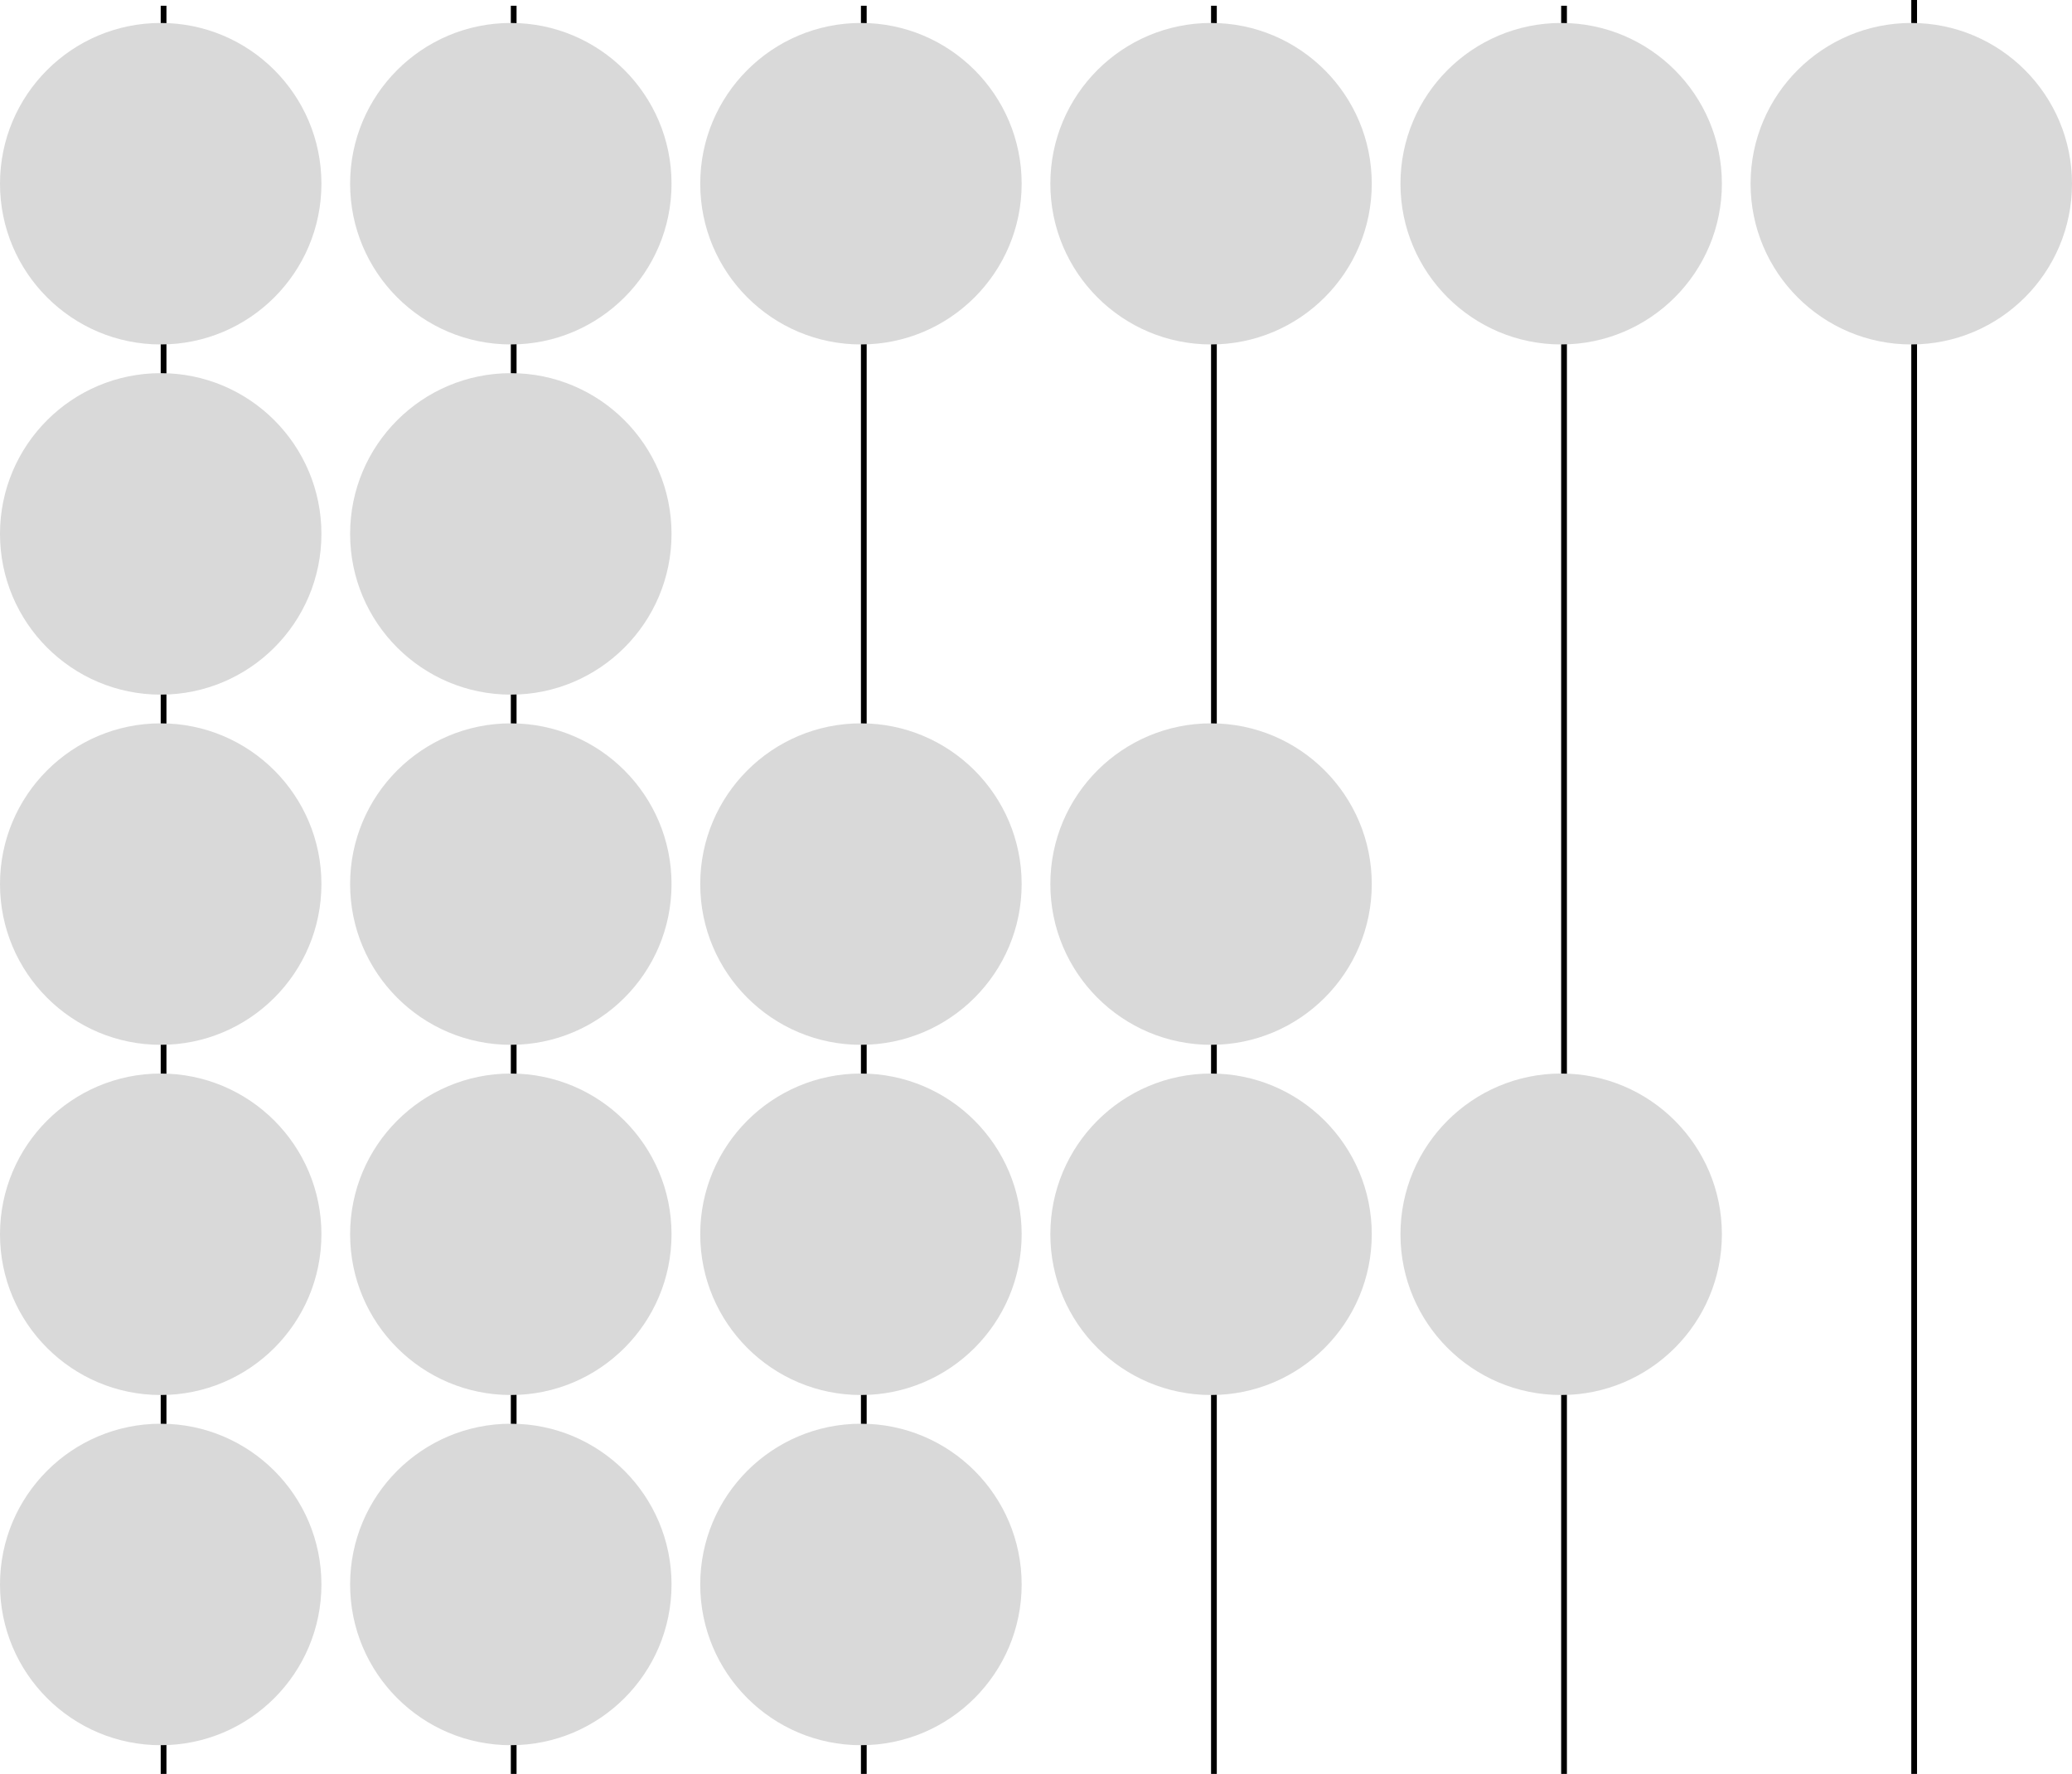
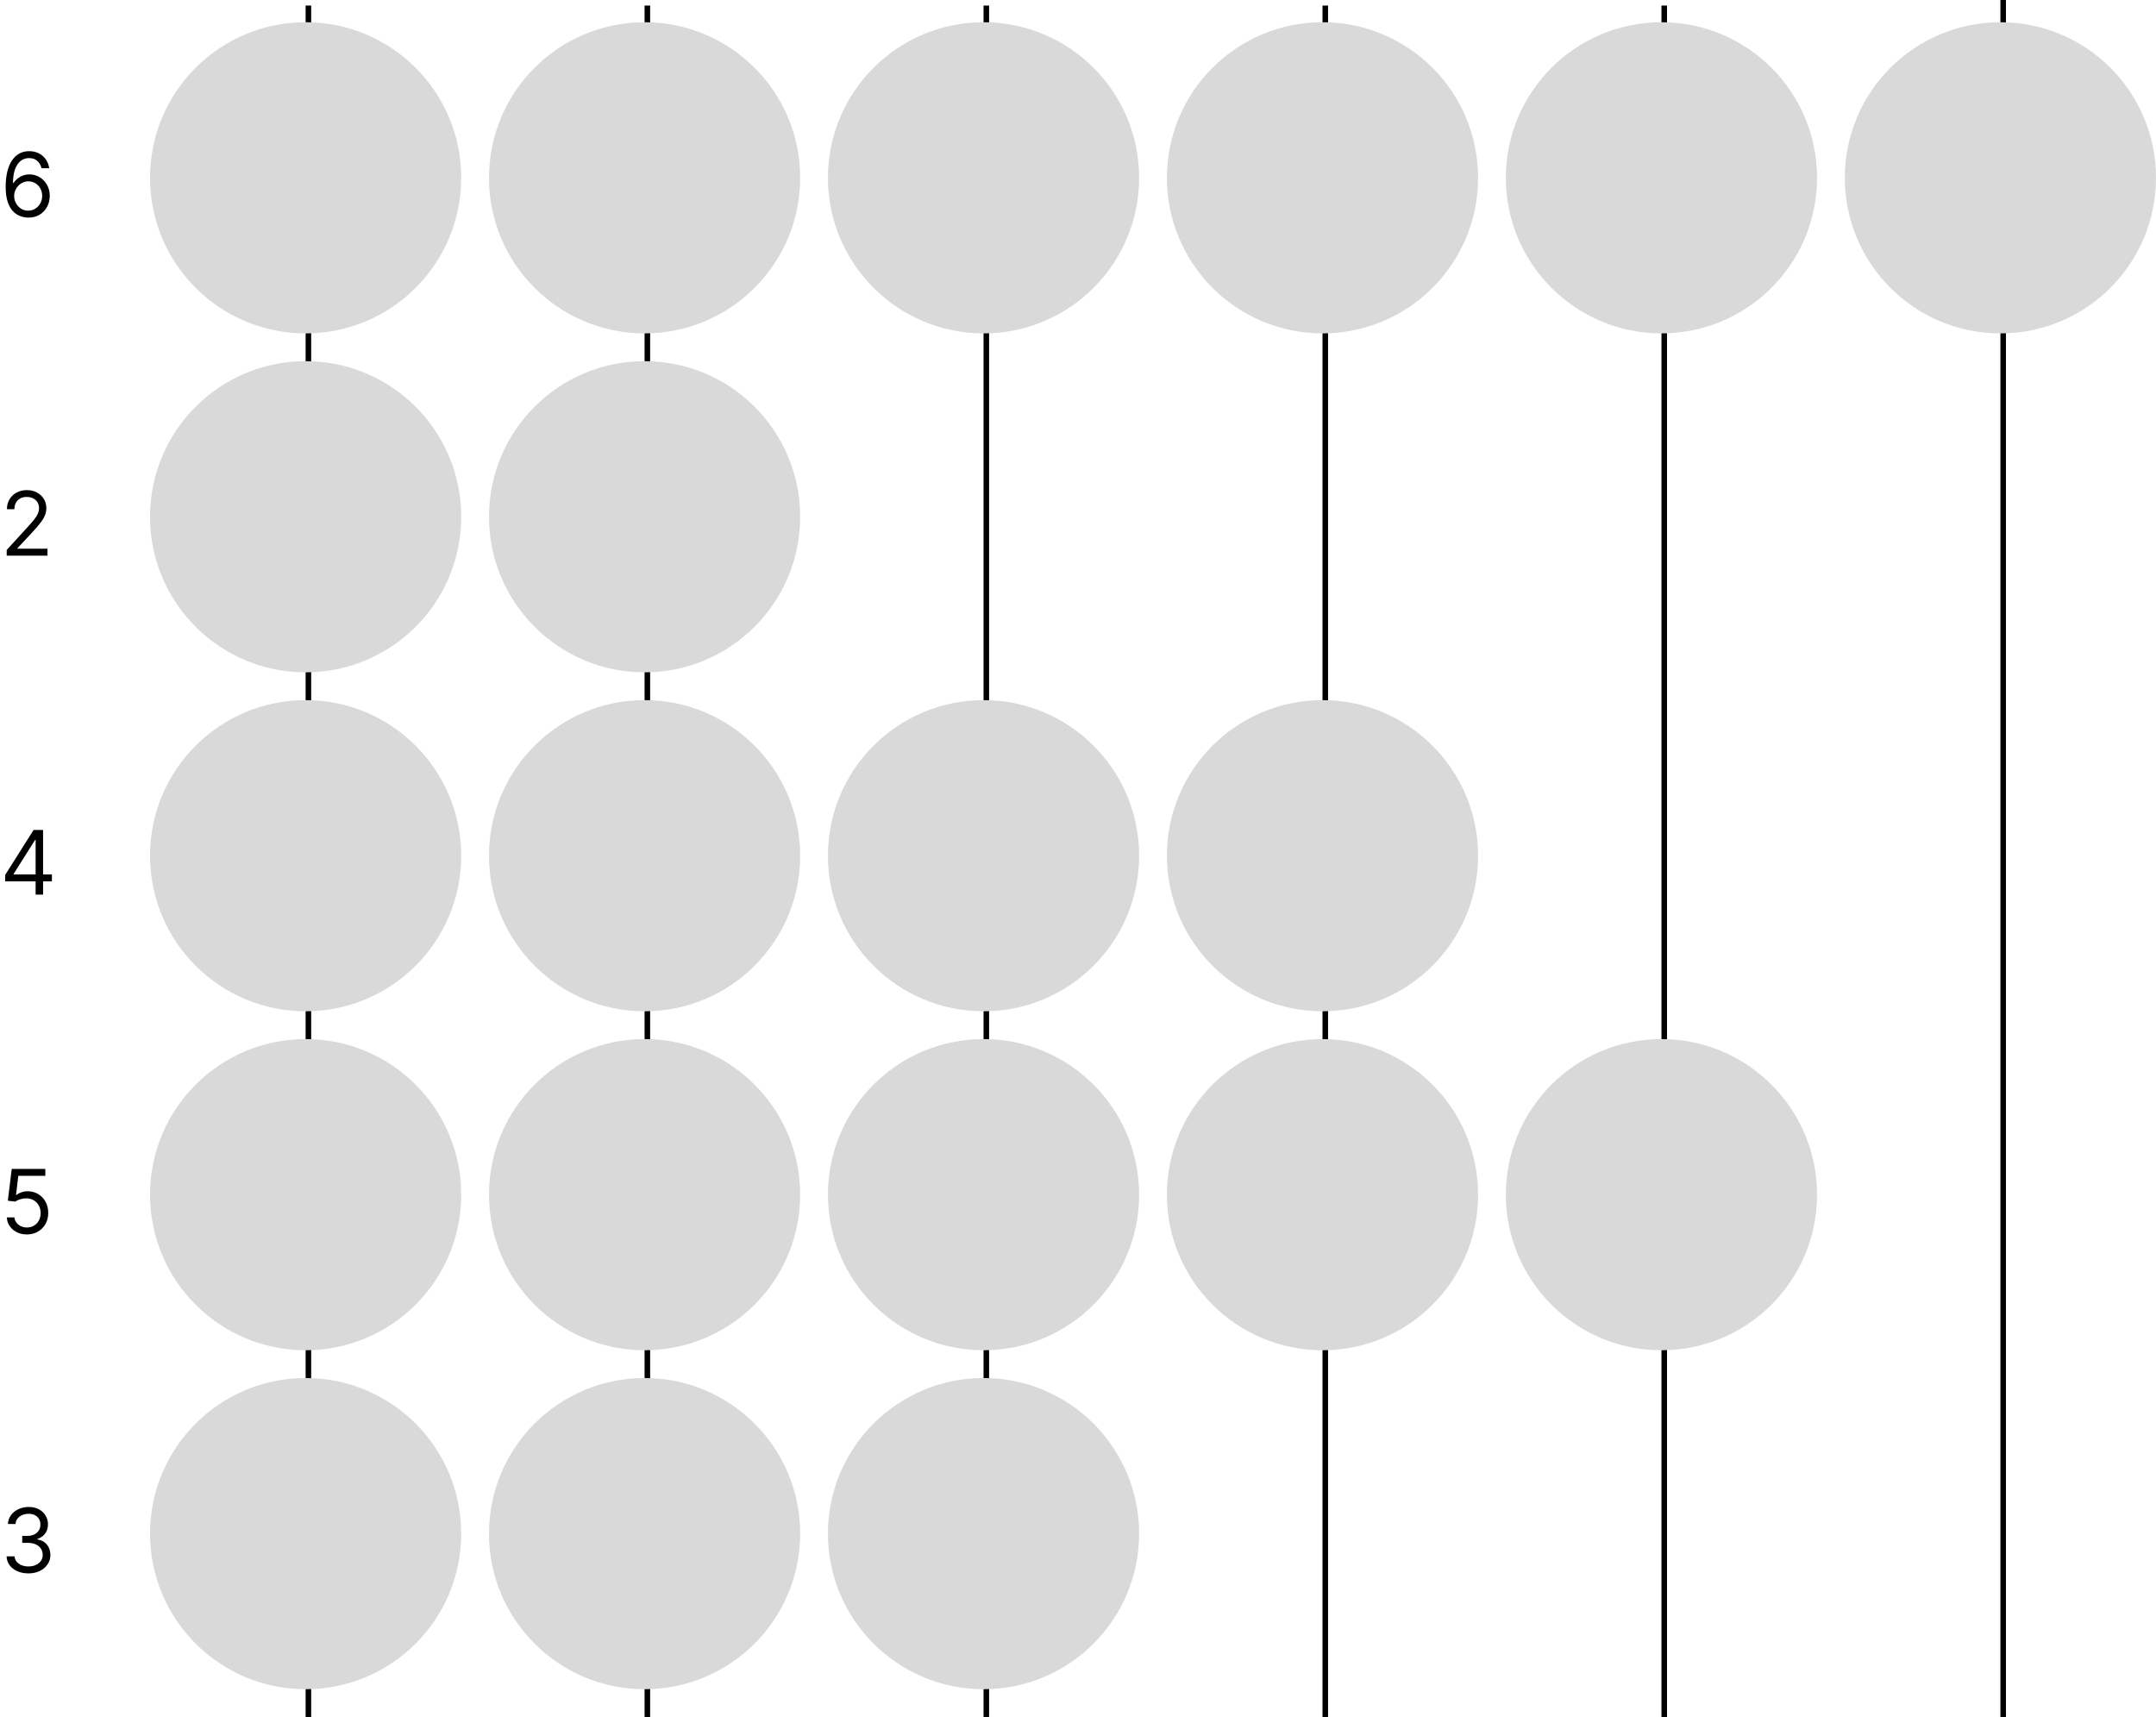
- <svg xmlns="http://www.w3.org/2000/svg" width="361" height="309" viewBox="0 0 361 309" fill="none">
-   <line x1="28.5" y1="1" x2="28.5" y2="309" stroke="black" />
-   <line x1="89.5" y1="1" x2="89.5" y2="309" stroke="black" />
-   <line x1="150.5" y1="1" x2="150.5" y2="309" stroke="black" />
-   <line x1="211.5" y1="1" x2="211.5" y2="309" stroke="black" />
-   <line x1="272.5" y1="1" x2="272.5" y2="309" stroke="black" />
-   <line x1="333.5" x2="333.5" y2="309" stroke="black" />
-   <circle cx="28" cy="32" r="28" fill="#D9D9D9" />
-   <circle cx="28" cy="93" r="28" fill="#D9D9D9" />
-   <circle cx="89" cy="93" r="28" fill="#D9D9D9" />
-   <circle cx="28" cy="154" r="28" fill="#D9D9D9" />
-   <circle cx="28" cy="215" r="28" fill="#D9D9D9" />
-   <circle cx="28" cy="276" r="28" fill="#D9D9D9" />
-   <circle cx="89" cy="276" r="28" fill="#D9D9D9" />
-   <circle cx="89" cy="215" r="28" fill="#D9D9D9" />
-   <circle cx="150" cy="215" r="28" fill="#D9D9D9" />
-   <circle cx="211" cy="215" r="28" fill="#D9D9D9" />
-   <circle cx="272" cy="215" r="28" fill="#D9D9D9" />
-   <circle cx="89" cy="154" r="28" fill="#D9D9D9" />
-   <circle cx="150" cy="154" r="28" fill="#D9D9D9" />
-   <circle cx="211" cy="154" r="28" fill="#D9D9D9" />
-   <circle cx="150" cy="276" r="28" fill="#D9D9D9" />
-   <circle cx="211" cy="32" r="28" fill="#D9D9D9" />
-   <circle cx="272" cy="32" r="28" fill="#D9D9D9" />
-   <circle cx="333" cy="32" r="28" fill="#D9D9D9" />
-   <circle cx="150" cy="32" r="28" fill="#D9D9D9" />
-   <circle cx="89" cy="32" r="28" fill="#D9D9D9" />
+ <svg xmlns="http://www.w3.org/2000/svg" width="388" height="309" viewBox="0 0 388 309" fill="none">
+   <line x1="55.5" y1="1" x2="55.5" y2="309" stroke="black" />
+   <line x1="116.5" y1="1" x2="116.5" y2="309" stroke="black" />
+   <line x1="177.5" y1="1" x2="177.5" y2="309" stroke="black" />
+   <line x1="238.5" y1="1" x2="238.5" y2="309" stroke="black" />
+   <line x1="299.5" y1="1" x2="299.5" y2="309" stroke="black" />
+   <line x1="360.5" x2="360.5" y2="309" stroke="black" />
+   <circle cx="55" cy="32" r="28" fill="#D9D9D9" />
+   <circle cx="55" cy="93" r="28" fill="#D9D9D9" />
+   <circle cx="116" cy="93" r="28" fill="#D9D9D9" />
+   <circle cx="55" cy="154" r="28" fill="#D9D9D9" />
+   <circle cx="55" cy="215" r="28" fill="#D9D9D9" />
+   <circle cx="55" cy="276" r="28" fill="#D9D9D9" />
+   <circle cx="116" cy="276" r="28" fill="#D9D9D9" />
+   <circle cx="116" cy="215" r="28" fill="#D9D9D9" />
+   <circle cx="177" cy="215" r="28" fill="#D9D9D9" />
+   <circle cx="238" cy="215" r="28" fill="#D9D9D9" />
+   <circle cx="299" cy="215" r="28" fill="#D9D9D9" />
+   <circle cx="116" cy="154" r="28" fill="#D9D9D9" />
+   <circle cx="177" cy="154" r="28" fill="#D9D9D9" />
+   <circle cx="238" cy="154" r="28" fill="#D9D9D9" />
+   <circle cx="177" cy="276" r="28" fill="#D9D9D9" />
+   <circle cx="238" cy="32" r="28" fill="#D9D9D9" />
+   <circle cx="299" cy="32" r="28" fill="#D9D9D9" />
+   <circle cx="360" cy="32" r="28" fill="#D9D9D9" />
+   <circle cx="177" cy="32" r="28" fill="#D9D9D9" />
+   <circle cx="116" cy="32" r="28" fill="#D9D9D9" />
+   <path d="M5.068 39.159C4.591 39.151 4.114 39.061 3.636 38.886C3.159 38.712 2.723 38.419 2.33 38.006C1.936 37.589 1.619 37.026 1.381 36.318C1.142 35.606 1.023 34.712 1.023 33.636C1.023 32.606 1.119 31.693 1.312 30.898C1.506 30.099 1.786 29.426 2.153 28.881C2.521 28.331 2.964 27.915 3.483 27.631C4.006 27.347 4.595 27.204 5.25 27.204C5.902 27.204 6.481 27.335 6.989 27.597C7.5 27.854 7.917 28.214 8.239 28.676C8.561 29.138 8.769 29.671 8.864 30.273H7.477C7.348 29.75 7.098 29.316 6.727 28.972C6.356 28.627 5.864 28.454 5.25 28.454C4.348 28.454 3.638 28.847 3.119 29.631C2.604 30.415 2.345 31.515 2.341 32.932H2.432C2.644 32.61 2.896 32.335 3.188 32.108C3.483 31.877 3.809 31.699 4.165 31.574C4.521 31.449 4.898 31.386 5.295 31.386C5.962 31.386 6.572 31.553 7.125 31.886C7.678 32.216 8.121 32.672 8.455 33.256C8.788 33.835 8.955 34.5 8.955 35.25C8.955 35.97 8.794 36.629 8.472 37.227C8.15 37.822 7.697 38.295 7.114 38.648C6.534 38.996 5.852 39.167 5.068 39.159ZM5.068 37.909C5.545 37.909 5.973 37.79 6.352 37.551C6.735 37.312 7.036 36.992 7.256 36.591C7.479 36.189 7.591 35.742 7.591 35.25C7.591 34.769 7.483 34.331 7.267 33.938C7.055 33.54 6.761 33.224 6.386 32.989C6.015 32.754 5.591 32.636 5.114 32.636C4.754 32.636 4.419 32.708 4.108 32.852C3.797 32.992 3.525 33.186 3.29 33.432C3.059 33.678 2.877 33.96 2.744 34.278C2.612 34.593 2.545 34.924 2.545 35.273C2.545 35.735 2.653 36.167 2.869 36.568C3.089 36.97 3.388 37.294 3.767 37.54C4.15 37.786 4.583 37.909 5.068 37.909Z" fill="black" />
+   <path d="M1.205 100V98.977L5.045 94.773C5.496 94.28 5.867 93.852 6.159 93.489C6.451 93.121 6.667 92.776 6.807 92.454C6.951 92.129 7.023 91.788 7.023 91.432C7.023 91.023 6.924 90.669 6.727 90.369C6.534 90.07 6.269 89.839 5.932 89.676C5.595 89.513 5.216 89.432 4.795 89.432C4.348 89.432 3.958 89.525 3.625 89.71C3.295 89.892 3.04 90.148 2.858 90.477C2.68 90.807 2.591 91.193 2.591 91.636H1.25C1.25 90.954 1.407 90.356 1.722 89.841C2.036 89.326 2.464 88.924 3.006 88.636C3.551 88.349 4.163 88.204 4.841 88.204C5.523 88.204 6.127 88.349 6.653 88.636C7.18 88.924 7.593 89.312 7.892 89.801C8.191 90.29 8.341 90.833 8.341 91.432C8.341 91.86 8.263 92.278 8.108 92.688C7.956 93.093 7.691 93.546 7.312 94.046C6.938 94.542 6.417 95.148 5.75 95.864L3.136 98.659V98.75H8.545V100H1.205Z" fill="black" />
+   <path d="M0.932 158.614V157.455L6.045 149.364H6.886V151.159H6.318L2.455 157.273V157.364H9.341V158.614H0.932ZM6.409 161V158.261V157.722V149.364H7.75V161H6.409Z" fill="black" />
+   <path d="M4.841 222.159C4.174 222.159 3.574 222.027 3.04 221.761C2.506 221.496 2.078 221.133 1.756 220.67C1.434 220.208 1.258 219.682 1.227 219.091H2.591C2.644 219.617 2.883 220.053 3.307 220.398C3.735 220.739 4.246 220.909 4.841 220.909C5.318 220.909 5.742 220.797 6.114 220.574C6.489 220.35 6.782 220.044 6.994 219.653C7.21 219.259 7.318 218.814 7.318 218.318C7.318 217.811 7.206 217.358 6.983 216.96C6.763 216.559 6.46 216.242 6.074 216.011C5.688 215.78 5.246 215.663 4.75 215.659C4.394 215.655 4.028 215.71 3.653 215.824C3.278 215.934 2.97 216.076 2.727 216.25L1.409 216.091L2.114 210.364H8.159V211.614H3.295L2.886 215.045H2.955C3.193 214.856 3.492 214.699 3.852 214.574C4.212 214.449 4.587 214.386 4.977 214.386C5.689 214.386 6.324 214.557 6.881 214.898C7.441 215.235 7.881 215.697 8.199 216.284C8.521 216.871 8.682 217.542 8.682 218.295C8.682 219.038 8.515 219.701 8.182 220.284C7.852 220.864 7.398 221.322 6.818 221.659C6.239 221.992 5.58 222.159 4.841 222.159Z" fill="black" />
+   <path d="M5.136 283.159C4.386 283.159 3.718 283.03 3.131 282.773C2.547 282.515 2.083 282.157 1.739 281.699C1.398 281.237 1.212 280.701 1.182 280.091H2.614C2.644 280.466 2.773 280.79 3 281.062C3.227 281.331 3.525 281.54 3.892 281.688C4.259 281.835 4.667 281.909 5.114 281.909C5.614 281.909 6.057 281.822 6.443 281.648C6.83 281.473 7.133 281.231 7.352 280.92C7.572 280.61 7.682 280.25 7.682 279.841C7.682 279.413 7.576 279.036 7.364 278.71C7.152 278.381 6.841 278.123 6.432 277.938C6.023 277.752 5.523 277.659 4.932 277.659H4V276.409H4.932C5.394 276.409 5.799 276.326 6.148 276.159C6.5 275.992 6.775 275.758 6.972 275.455C7.172 275.152 7.273 274.795 7.273 274.386C7.273 273.992 7.186 273.65 7.011 273.358C6.837 273.066 6.591 272.839 6.273 272.676C5.958 272.513 5.587 272.432 5.159 272.432C4.758 272.432 4.379 272.506 4.023 272.653C3.67 272.797 3.383 273.008 3.159 273.284C2.936 273.557 2.814 273.886 2.795 274.273H1.432C1.455 273.663 1.638 273.129 1.983 272.67C2.328 272.208 2.778 271.848 3.335 271.591C3.896 271.333 4.511 271.205 5.182 271.205C5.902 271.205 6.519 271.35 7.034 271.642C7.549 271.93 7.945 272.311 8.222 272.784C8.498 273.258 8.636 273.769 8.636 274.318C8.636 274.973 8.464 275.532 8.119 275.994C7.778 276.456 7.314 276.777 6.727 276.955V277.045C7.462 277.167 8.036 277.479 8.449 277.983C8.862 278.483 9.068 279.102 9.068 279.841C9.068 280.473 8.896 281.042 8.551 281.545C8.21 282.045 7.744 282.439 7.153 282.727C6.562 283.015 5.89 283.159 5.136 283.159Z" fill="black" />
</svg>
